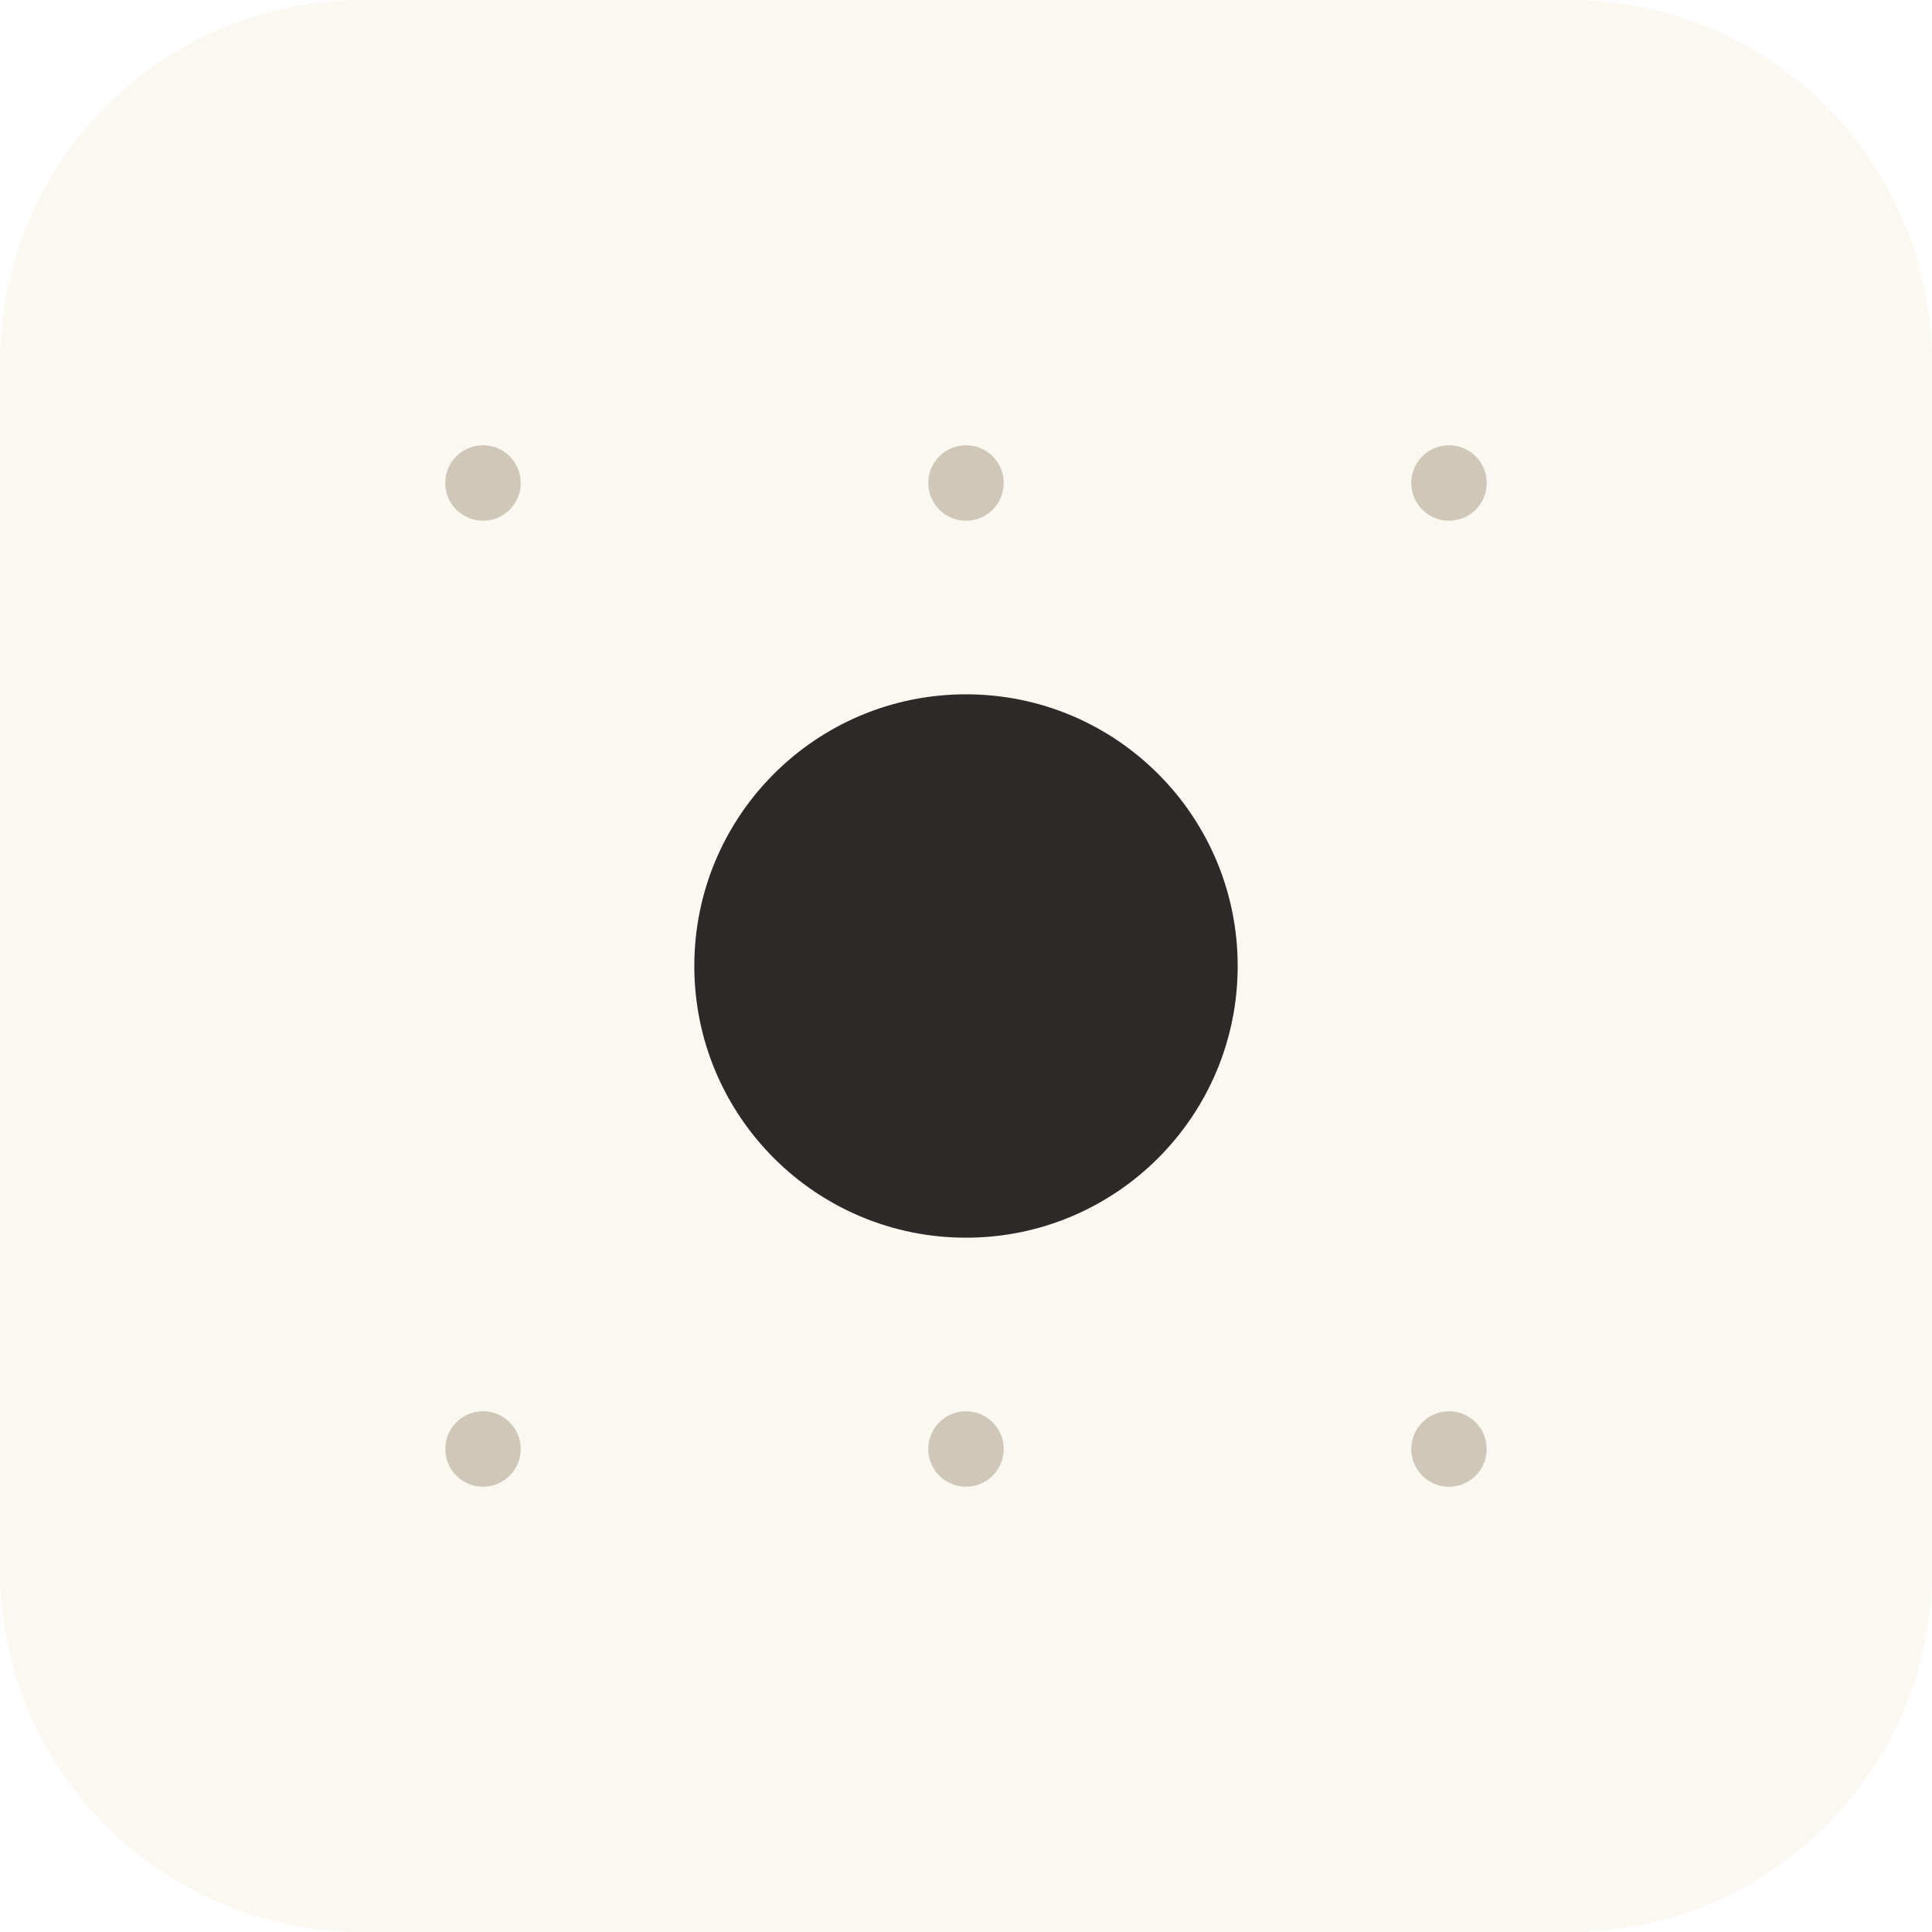
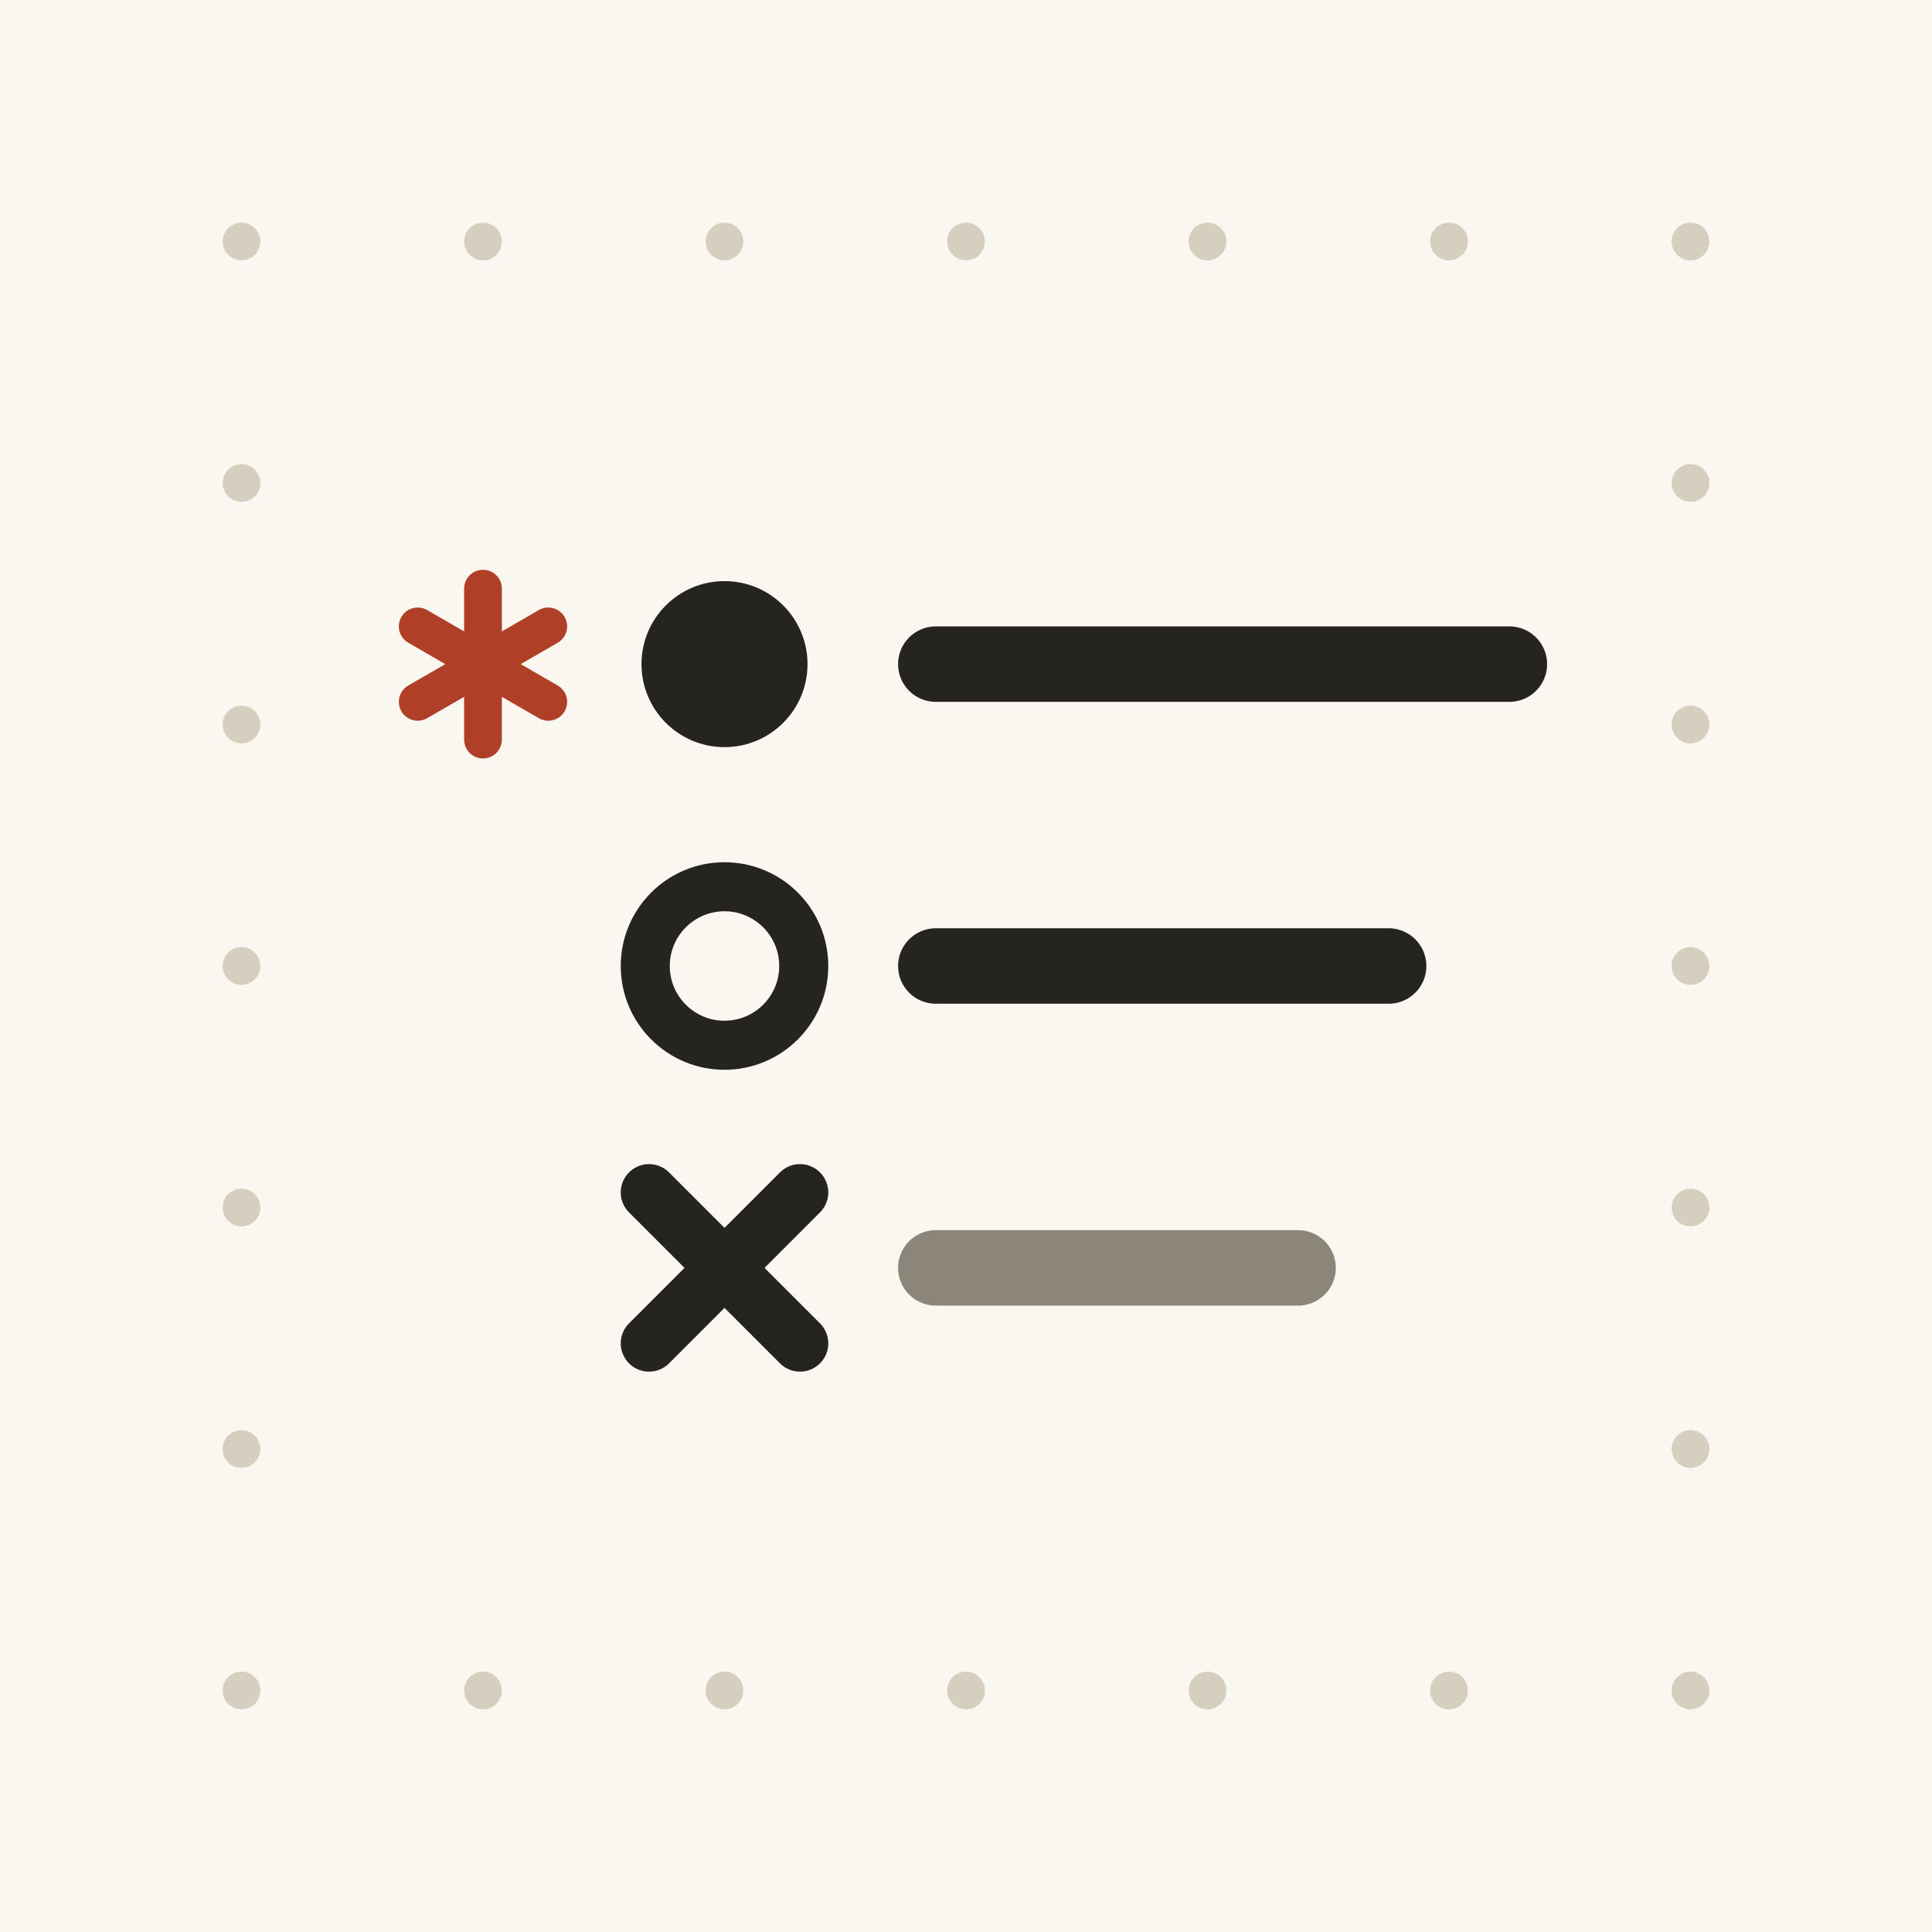
<svg xmlns="http://www.w3.org/2000/svg" viewBox="0 0 512 512">
-   <rect width="512" height="512" rx="96" fill="#fbf8f1" />
-   <g fill="#cfc8b8">
-     <circle cx="128" cy="128" r="10" />
-     <circle cx="256" cy="128" r="10" />
-     <circle cx="384" cy="128" r="10" />
-     <circle cx="128" cy="384" r="10" />
-     <circle cx="256" cy="384" r="10" />
-     <circle cx="384" cy="384" r="10" />
+   <rect width="512" height="512" fill="#faf7f0" />
+   <g fill="#d6cfbf">
+     <circle cx="64" cy="64" r="5" />
+     <circle cx="128" cy="64" r="5" />
+     <circle cx="192" cy="64" r="5" />
+     <circle cx="256" cy="64" r="5" />
+     <circle cx="320" cy="64" r="5" />
+     <circle cx="384" cy="64" r="5" />
+     <circle cx="448" cy="64" r="5" />
+     <circle cx="64" cy="448" r="5" />
+     <circle cx="128" cy="448" r="5" />
+     <circle cx="192" cy="448" r="5" />
+     <circle cx="256" cy="448" r="5" />
+     <circle cx="320" cy="448" r="5" />
+     <circle cx="384" cy="448" r="5" />
+     <circle cx="448" cy="448" r="5" />
+     <circle cx="64" cy="128" r="5" />
+     <circle cx="64" cy="192" r="5" />
+     <circle cx="64" cy="256" r="5" />
+     <circle cx="64" cy="320" r="5" />
+     <circle cx="64" cy="384" r="5" />
+     <circle cx="448" cy="128" r="5" />
+     <circle cx="448" cy="192" r="5" />
+     <circle cx="448" cy="256" r="5" />
+     <circle cx="448" cy="320" r="5" />
+     <circle cx="448" cy="384" r="5" />
  </g>
-   <circle cx="256" cy="256" r="72" fill="#2b2a28" />
+   <g transform="translate(16 0)">
+     <g stroke="#26241f" stroke-linecap="round" fill="none">
+       <circle cx="176" cy="176" r="22" fill="#26241f" stroke="none" />
+       <path d="M232 176h152" stroke-width="20" />
+       <circle cx="176" cy="256" r="21" stroke-width="13" />
+       <path d="M232 256h120" stroke-width="20" />
+       <path d="M156 316l40 40M196 316l-40 40" stroke-width="15" />
+       <path d="M232 336h96" stroke-width="20" stroke="#8c867a" />
+     </g>
+     <path d="M112 156v40M94.7 166l34.6 20M129.3 166l-34.6 20" stroke="#b03f28" stroke-width="10" stroke-linecap="round" />
+   </g>
</svg>
